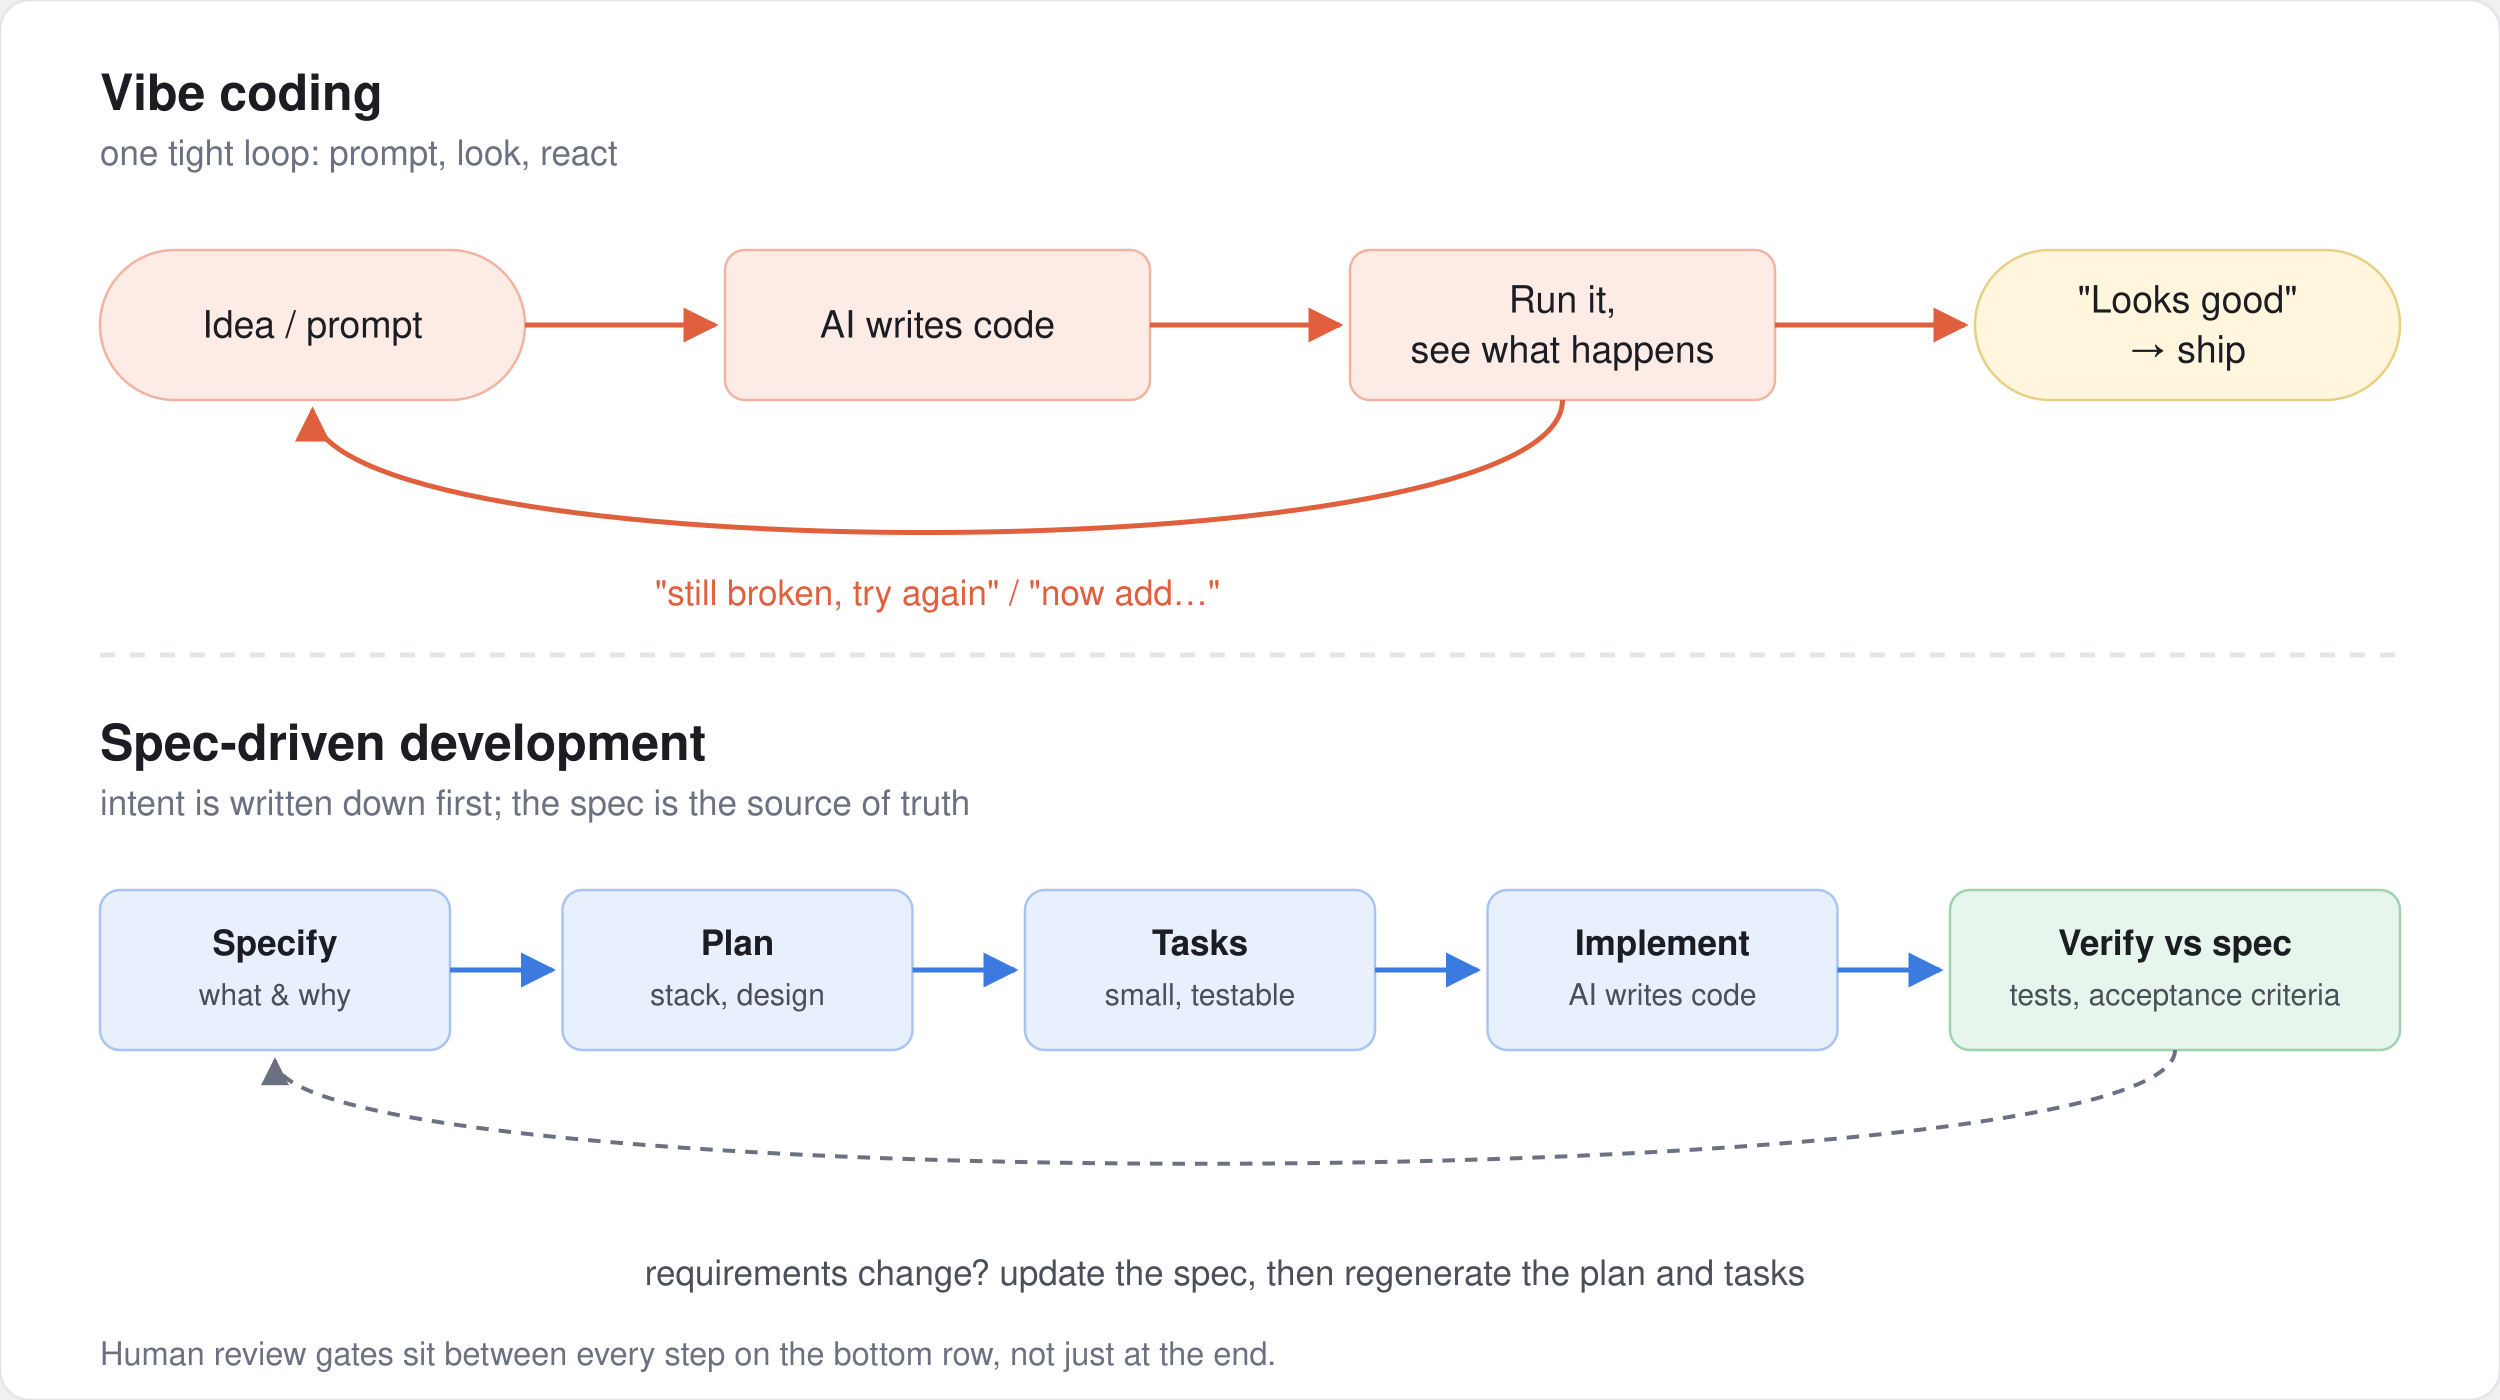
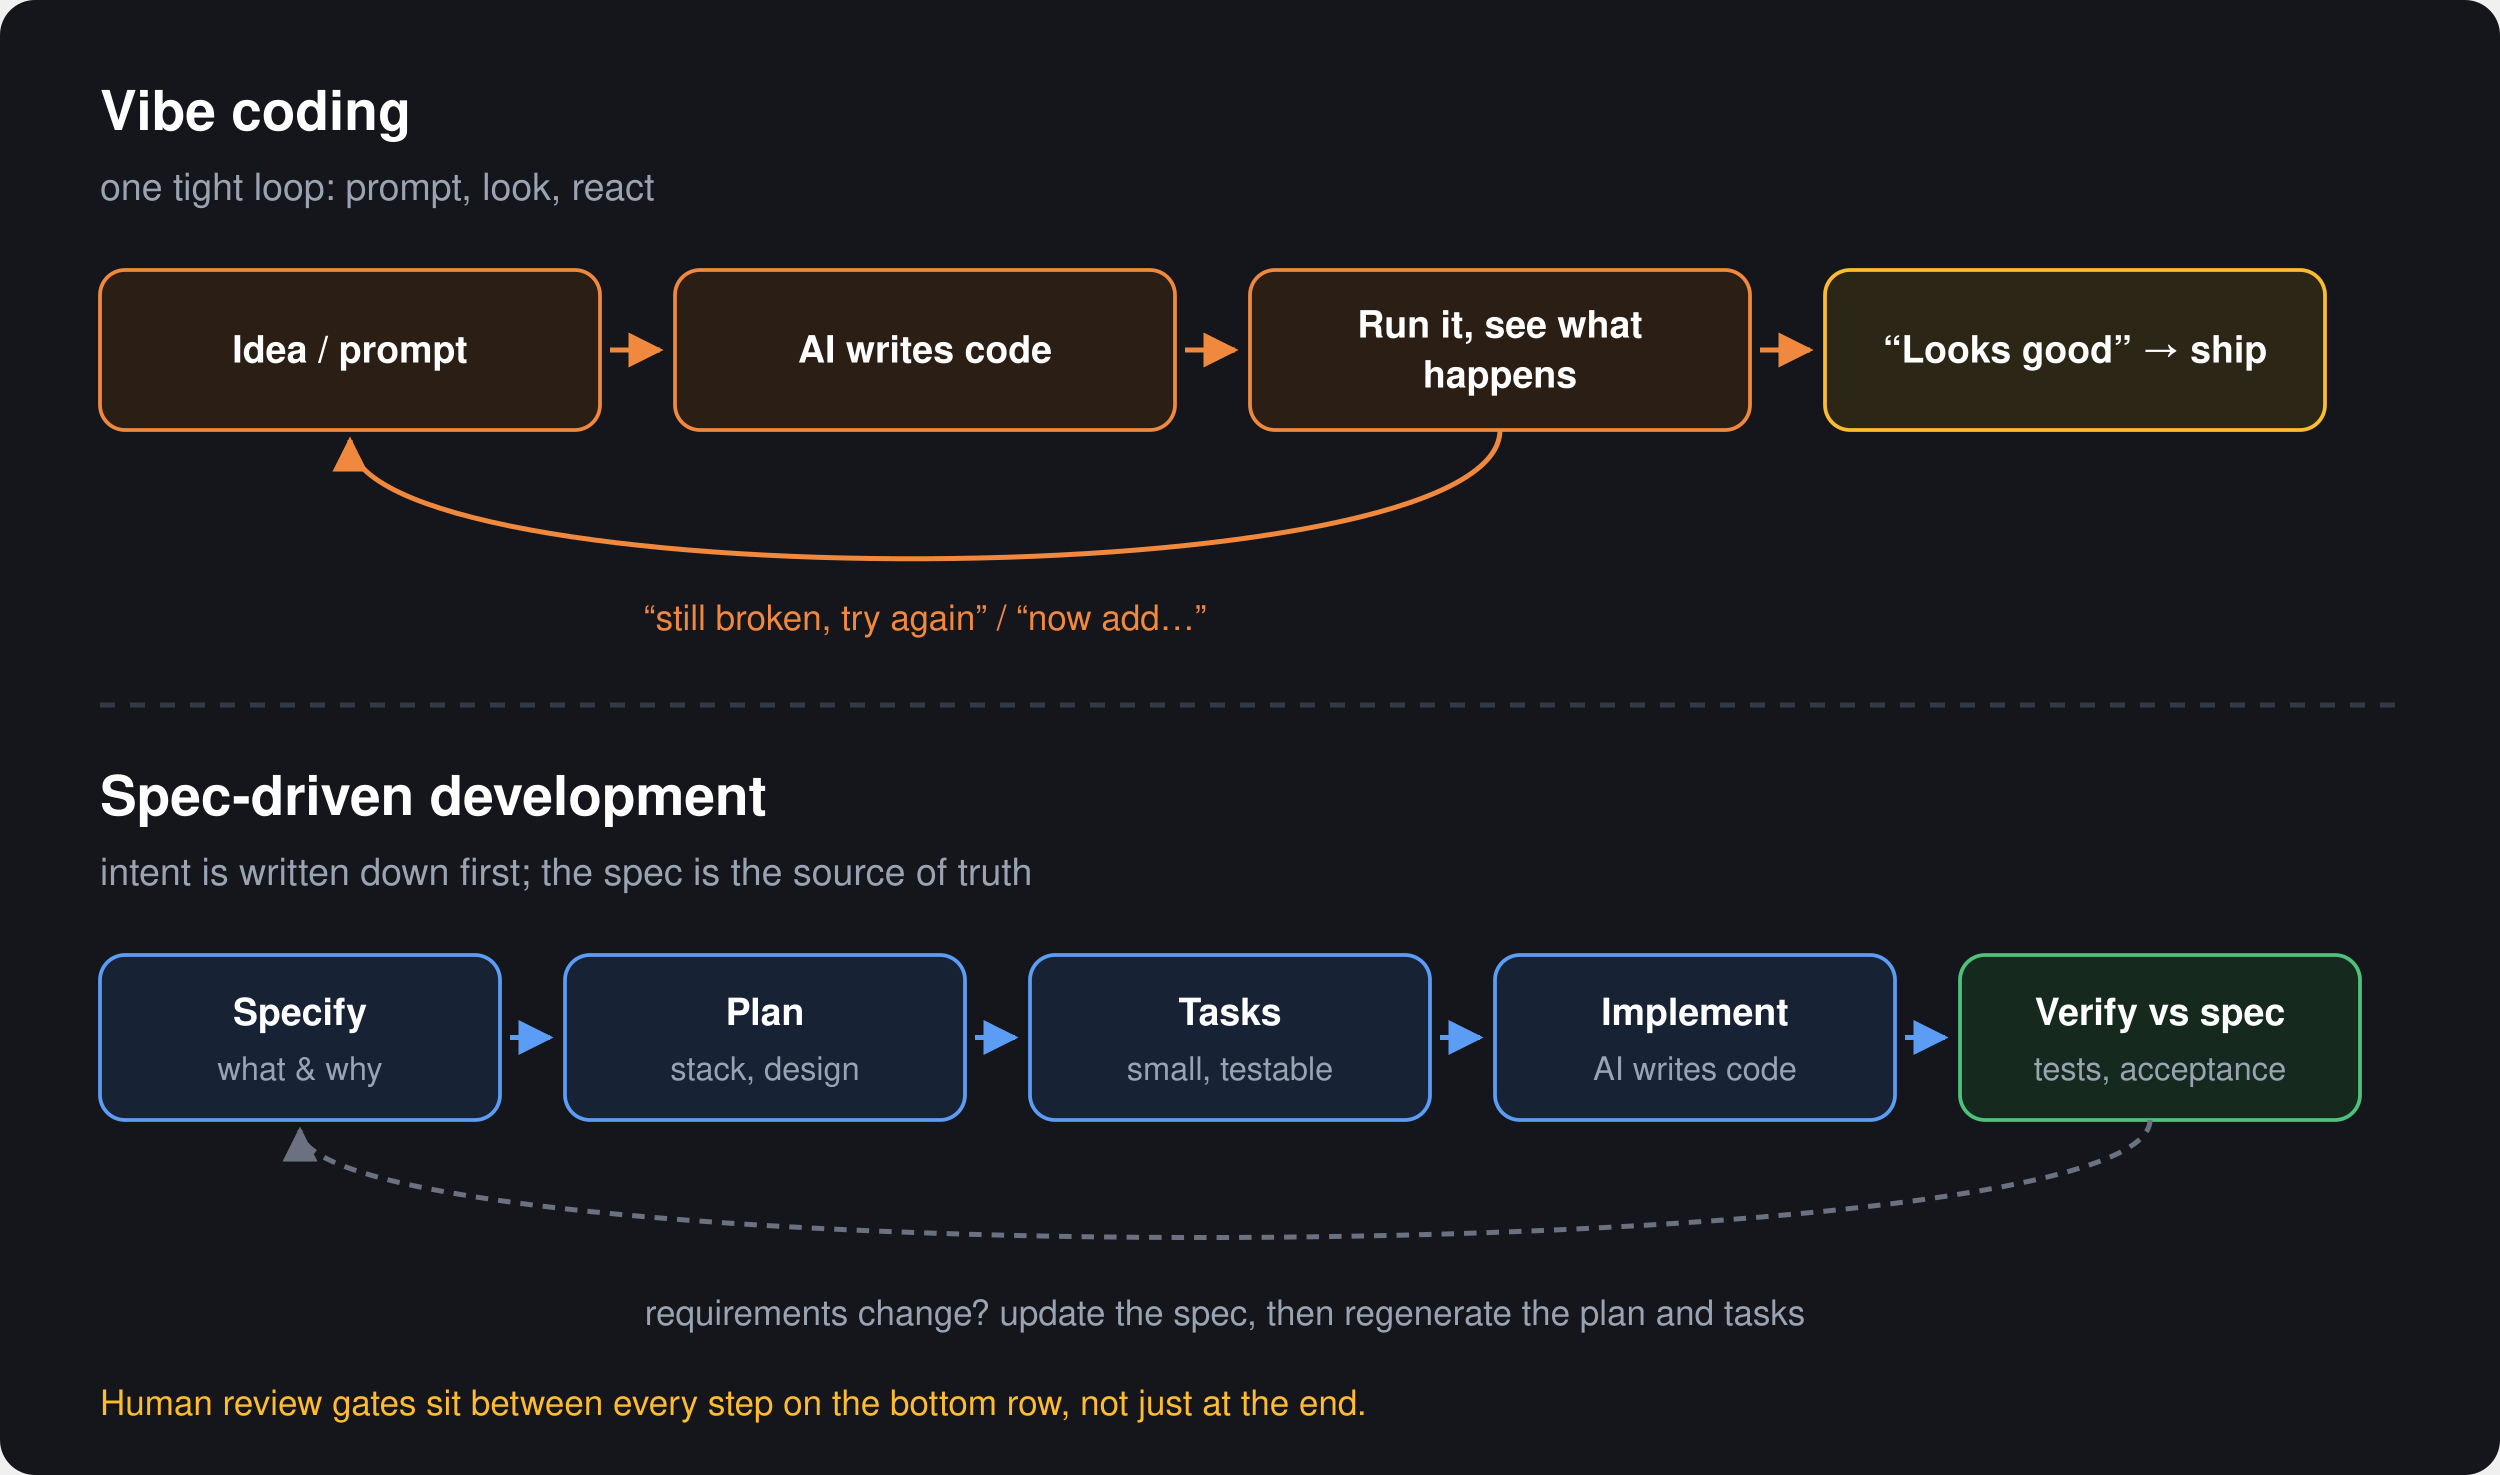
- <svg xmlns="http://www.w3.org/2000/svg" viewBox="0 0 1000 560" font-family="-apple-system, Segoe UI, Helvetica, Arial, sans-serif" font-size="15">
+ <svg xmlns="http://www.w3.org/2000/svg" viewBox="0 0 1000 590" font-family="Atkinson Hyperlegible Next, -apple-system, Segoe UI, Helvetica, Arial, sans-serif">
  <defs>
-     <marker id="a" viewBox="0 0 10 10" refX="9" refY="5" markerWidth="7" markerHeight="7" orient="auto">
+     <marker id="m5b9cf5" viewBox="0 0 10 10" refX="9" refY="5" markerWidth="7" markerHeight="7" orient="auto">
+       <path d="M0 0 L10 5 L0 10 z" fill="#5b9cf5" />
+     </marker>
+     <marker id="m6b7180" viewBox="0 0 10 10" refX="9" refY="5" markerWidth="7" markerHeight="7" orient="auto">
      <path d="M0 0 L10 5 L0 10 z" fill="#6b7180" />
    </marker>
-     <marker id="o" viewBox="0 0 10 10" refX="9" refY="5" markerWidth="7" markerHeight="7" orient="auto">
-       <path d="M0 0 L10 5 L0 10 z" fill="#e0603d" />
-     </marker>
-     <marker id="b" viewBox="0 0 10 10" refX="9" refY="5" markerWidth="7" markerHeight="7" orient="auto">
-       <path d="M0 0 L10 5 L0 10 z" fill="#3b7be0" />
+     <marker id="mf0883e" viewBox="0 0 10 10" refX="9" refY="5" markerWidth="7" markerHeight="7" orient="auto">
+       <path d="M0 0 L10 5 L0 10 z" fill="#f0883e" />
    </marker>
  </defs>
-   <rect width="1000" height="560" rx="12" fill="#ffffff" stroke="#e3e5ea" />
-   <text x="40" y="44" font-size="20" font-weight="700" fill="#1b1d22">Vibe coding</text>
-   <text x="40" y="66" fill="#6b7180" font-size="14">one tight loop: prompt, look, react</text>
-   <g text-anchor="middle">
-     <rect x="40" y="100" width="170" height="60" rx="30" fill="#fdece6" stroke="#f0b4a1" />
-     <text x="125" y="135" fill="#1b1d22">Idea / prompt</text>
-     <rect x="290" y="100" width="170" height="60" rx="8" fill="#fdece6" stroke="#f0b4a1" />
-     <text x="375" y="135" fill="#1b1d22">AI writes code</text>
-     <rect x="540" y="100" width="170" height="60" rx="8" fill="#fdece6" stroke="#f0b4a1" />
-     <text x="625" y="125" fill="#1b1d22">Run it,</text>
-     <text x="625" y="145" fill="#1b1d22">see what happens</text>
-     <rect x="790" y="100" width="170" height="60" rx="30" fill="#fff6dd" stroke="#e8cf86" />
-     <text x="875" y="125" fill="#1b1d22">"Looks good"</text>
-     <text x="875" y="145" fill="#1b1d22">→ ship</text>
-   </g>
-   <g stroke="#e0603d" stroke-width="2" fill="none" marker-end="url(#o)">
-     <path d="M210 130 L286 130" />
-     <path d="M460 130 L536 130" />
-     <path d="M710 130 L786 130" />
-     <path d="M625 160 C625 230, 125 230, 125 164" />
-   </g>
-   <text x="375" y="242" fill="#e0603d" font-size="14" text-anchor="middle">"still broken, try again" / "now add…"</text>
-   <line x1="40" y1="262" x2="960" y2="262" stroke="#e3e5ea" stroke-width="2" stroke-dasharray="6 6" />
-   <text x="40" y="304" font-size="20" font-weight="700" fill="#1b1d22">Spec-driven development</text>
-   <text x="40" y="326" fill="#6b7180" font-size="14">intent is written down first; the spec is the source of truth</text>
-   <g text-anchor="middle" font-size="14">
-     <rect x="40" y="356" width="140" height="64" rx="8" fill="#e8f0fd" stroke="#a9c4f0" />
-     <text x="110" y="382" fill="#1b1d22" font-weight="600">Specify</text>
-     <text x="110" y="402" fill="#4a4f5a" font-size="12">what &amp; why</text>
-     <rect x="225" y="356" width="140" height="64" rx="8" fill="#e8f0fd" stroke="#a9c4f0" />
-     <text x="295" y="382" fill="#1b1d22" font-weight="600">Plan</text>
-     <text x="295" y="402" fill="#4a4f5a" font-size="12">stack, design</text>
-     <rect x="410" y="356" width="140" height="64" rx="8" fill="#e8f0fd" stroke="#a9c4f0" />
-     <text x="480" y="382" fill="#1b1d22" font-weight="600">Tasks</text>
-     <text x="480" y="402" fill="#4a4f5a" font-size="12">small, testable</text>
-     <rect x="595" y="356" width="140" height="64" rx="8" fill="#e8f0fd" stroke="#a9c4f0" />
-     <text x="665" y="382" fill="#1b1d22" font-weight="600">Implement</text>
-     <text x="665" y="402" fill="#4a4f5a" font-size="12">AI writes code</text>
-     <rect x="780" y="356" width="180" height="64" rx="8" fill="#e6f6ec" stroke="#9ed3b0" />
-     <text x="870" y="382" fill="#1b1d22" font-weight="600">Verify vs spec</text>
-     <text x="870" y="402" fill="#4a4f5a" font-size="12">tests, acceptance criteria</text>
-   </g>
-   <g stroke="#3b7be0" stroke-width="2" fill="none" marker-end="url(#b)">
-     <path d="M180 388 L221 388" />
-     <path d="M365 388 L406 388" />
-     <path d="M550 388 L591 388" />
-     <path d="M735 388 L776 388" />
-   </g>
-   <g stroke="#6b7180" stroke-width="1.6" fill="none" marker-end="url(#a)" stroke-dasharray="5 4">
-     <path d="M870 420 C870 480, 110 480, 110 424" />
-   </g>
-   <text x="490" y="514" fill="#4a4f5a" font-size="14" text-anchor="middle">requirements change? update the spec, then regenerate the plan and tasks</text>
-   <text x="40" y="546" fill="#6b7180" font-size="13">Human review gates sit between every step on the bottom row, not just at the end.</text>
+   <rect width="1000" height="590" rx="14" fill="#14161b" />
+   <text x="40" y="52" font-family="Atkinson Hyperlegible Next, -apple-system, Segoe UI, Helvetica, Arial, sans-serif" font-size="22" fill="#ffffff" font-weight="700">Vibe coding</text>
+   <text x="40" y="80" font-family="Atkinson Hyperlegible Next, -apple-system, Segoe UI, Helvetica, Arial, sans-serif" font-size="15" fill="#9aa3b2">one tight loop: prompt, look, react</text>
+   <rect x="40" y="108" width="200" height="64" rx="10" fill="#2b1f15" stroke="#f0883e" stroke-width="1.5" />
+   <text x="140" y="145" font-family="Atkinson Hyperlegible Next, -apple-system, Segoe UI, Helvetica, Arial, sans-serif" font-size="15" fill="#ffffff" font-weight="700" text-anchor="middle">Idea / prompt</text>
+   <rect x="270" y="108" width="200" height="64" rx="10" fill="#2b1f15" stroke="#f0883e" stroke-width="1.5" />
+   <text x="370" y="145" font-family="Atkinson Hyperlegible Next, -apple-system, Segoe UI, Helvetica, Arial, sans-serif" font-size="15" fill="#ffffff" font-weight="700" text-anchor="middle">AI writes code</text>
+   <rect x="500" y="108" width="200" height="64" rx="10" fill="#2b1f15" stroke="#f0883e" stroke-width="1.5" />
+   <text x="600" y="135" font-family="Atkinson Hyperlegible Next, -apple-system, Segoe UI, Helvetica, Arial, sans-serif" font-size="15" fill="#ffffff" font-weight="700" text-anchor="middle">Run it, see what</text>
+   <text x="600" y="155" font-family="Atkinson Hyperlegible Next, -apple-system, Segoe UI, Helvetica, Arial, sans-serif" font-size="15" fill="#ffffff" font-weight="700" text-anchor="middle">happens</text>
+   <rect x="730" y="108" width="200" height="64" rx="10" fill="#2b2615" stroke="#febc2e" stroke-width="1.5" />
+   <text x="830" y="145" font-family="Atkinson Hyperlegible Next, -apple-system, Segoe UI, Helvetica, Arial, sans-serif" font-size="15" fill="#ffffff" font-weight="700" text-anchor="middle">“Looks good” → ship</text>
+   <path d="M244 140 L264 140" stroke="#f0883e" stroke-width="2" fill="none" marker-end="url(#mf0883e)" />
+   <path d="M474 140 L494 140" stroke="#f0883e" stroke-width="2" fill="none" marker-end="url(#mf0883e)" />
+   <path d="M704 140 L724 140" stroke="#f0883e" stroke-width="2" fill="none" marker-end="url(#mf0883e)" />
+   <path d="M600 172 C 600 240, 140 240, 140 176" stroke="#f0883e" stroke-width="2" fill="none" marker-end="url(#mf0883e)" />
+   <text x="370" y="252" font-family="Atkinson Hyperlegible Next, -apple-system, Segoe UI, Helvetica, Arial, sans-serif" font-size="14" fill="#f0883e" text-anchor="middle">“still broken, try again” / “now add…”</text>
+   <line x1="40" y1="282" x2="960" y2="282" stroke="#343946" stroke-width="2" stroke-dasharray="6 6" />
+   <text x="40" y="326" font-family="Atkinson Hyperlegible Next, -apple-system, Segoe UI, Helvetica, Arial, sans-serif" font-size="22" fill="#ffffff" font-weight="700">Spec-driven development</text>
+   <text x="40" y="354" font-family="Atkinson Hyperlegible Next, -apple-system, Segoe UI, Helvetica, Arial, sans-serif" font-size="15" fill="#9aa3b2">intent is written down first; the spec is the source of truth</text>
+   <rect x="40" y="382" width="160" height="66" rx="10" fill="#172235" stroke="#5b9cf5" stroke-width="1.5" />
+   <text x="120" y="410" font-family="Atkinson Hyperlegible Next, -apple-system, Segoe UI, Helvetica, Arial, sans-serif" font-size="15" fill="#ffffff" font-weight="700" text-anchor="middle">Specify</text>
+   <text x="120" y="432" font-family="Atkinson Hyperlegible Next, -apple-system, Segoe UI, Helvetica, Arial, sans-serif" font-size="13" fill="#9aa3b2" text-anchor="middle">what &amp; why</text>
+   <path d="M204 415 L220 415" stroke="#5b9cf5" stroke-width="2" fill="none" marker-end="url(#m5b9cf5)" />
+   <rect x="226" y="382" width="160" height="66" rx="10" fill="#172235" stroke="#5b9cf5" stroke-width="1.5" />
+   <text x="306" y="410" font-family="Atkinson Hyperlegible Next, -apple-system, Segoe UI, Helvetica, Arial, sans-serif" font-size="15" fill="#ffffff" font-weight="700" text-anchor="middle">Plan</text>
+   <text x="306" y="432" font-family="Atkinson Hyperlegible Next, -apple-system, Segoe UI, Helvetica, Arial, sans-serif" font-size="13" fill="#9aa3b2" text-anchor="middle">stack, design</text>
+   <path d="M390 415 L406 415" stroke="#5b9cf5" stroke-width="2" fill="none" marker-end="url(#m5b9cf5)" />
+   <rect x="412" y="382" width="160" height="66" rx="10" fill="#172235" stroke="#5b9cf5" stroke-width="1.5" />
+   <text x="492" y="410" font-family="Atkinson Hyperlegible Next, -apple-system, Segoe UI, Helvetica, Arial, sans-serif" font-size="15" fill="#ffffff" font-weight="700" text-anchor="middle">Tasks</text>
+   <text x="492" y="432" font-family="Atkinson Hyperlegible Next, -apple-system, Segoe UI, Helvetica, Arial, sans-serif" font-size="13" fill="#9aa3b2" text-anchor="middle">small, testable</text>
+   <path d="M576 415 L592 415" stroke="#5b9cf5" stroke-width="2" fill="none" marker-end="url(#m5b9cf5)" />
+   <rect x="598" y="382" width="160" height="66" rx="10" fill="#172235" stroke="#5b9cf5" stroke-width="1.5" />
+   <text x="678" y="410" font-family="Atkinson Hyperlegible Next, -apple-system, Segoe UI, Helvetica, Arial, sans-serif" font-size="15" fill="#ffffff" font-weight="700" text-anchor="middle">Implement</text>
+   <text x="678" y="432" font-family="Atkinson Hyperlegible Next, -apple-system, Segoe UI, Helvetica, Arial, sans-serif" font-size="13" fill="#9aa3b2" text-anchor="middle">AI writes code</text>
+   <path d="M762 415 L778 415" stroke="#5b9cf5" stroke-width="2" fill="none" marker-end="url(#m5b9cf5)" />
+   <rect x="784" y="382" width="160" height="66" rx="10" fill="#16291f" stroke="#4ec27a" stroke-width="1.5" />
+   <text x="864" y="410" font-family="Atkinson Hyperlegible Next, -apple-system, Segoe UI, Helvetica, Arial, sans-serif" font-size="15" fill="#ffffff" font-weight="700" text-anchor="middle">Verify vs spec</text>
+   <text x="864" y="432" font-family="Atkinson Hyperlegible Next, -apple-system, Segoe UI, Helvetica, Arial, sans-serif" font-size="13" fill="#9aa3b2" text-anchor="middle">tests, acceptance</text>
+   <path d="M860 448 C 860 510, 120 510, 120 452" stroke="#6b7180" stroke-width="2" fill="none" stroke-dasharray="5 4" marker-end="url(#m6b7180)" />
+   <text x="490" y="530" font-family="Atkinson Hyperlegible Next, -apple-system, Segoe UI, Helvetica, Arial, sans-serif" font-size="14" fill="#9aa3b2" text-anchor="middle">requirements change? update the spec, then regenerate the plan and tasks</text>
+   <text x="40" y="566" font-family="Atkinson Hyperlegible Next, -apple-system, Segoe UI, Helvetica, Arial, sans-serif" font-size="14" fill="#febc2e">Human review gates sit between every step on the bottom row, not just at the end.</text>
</svg>
